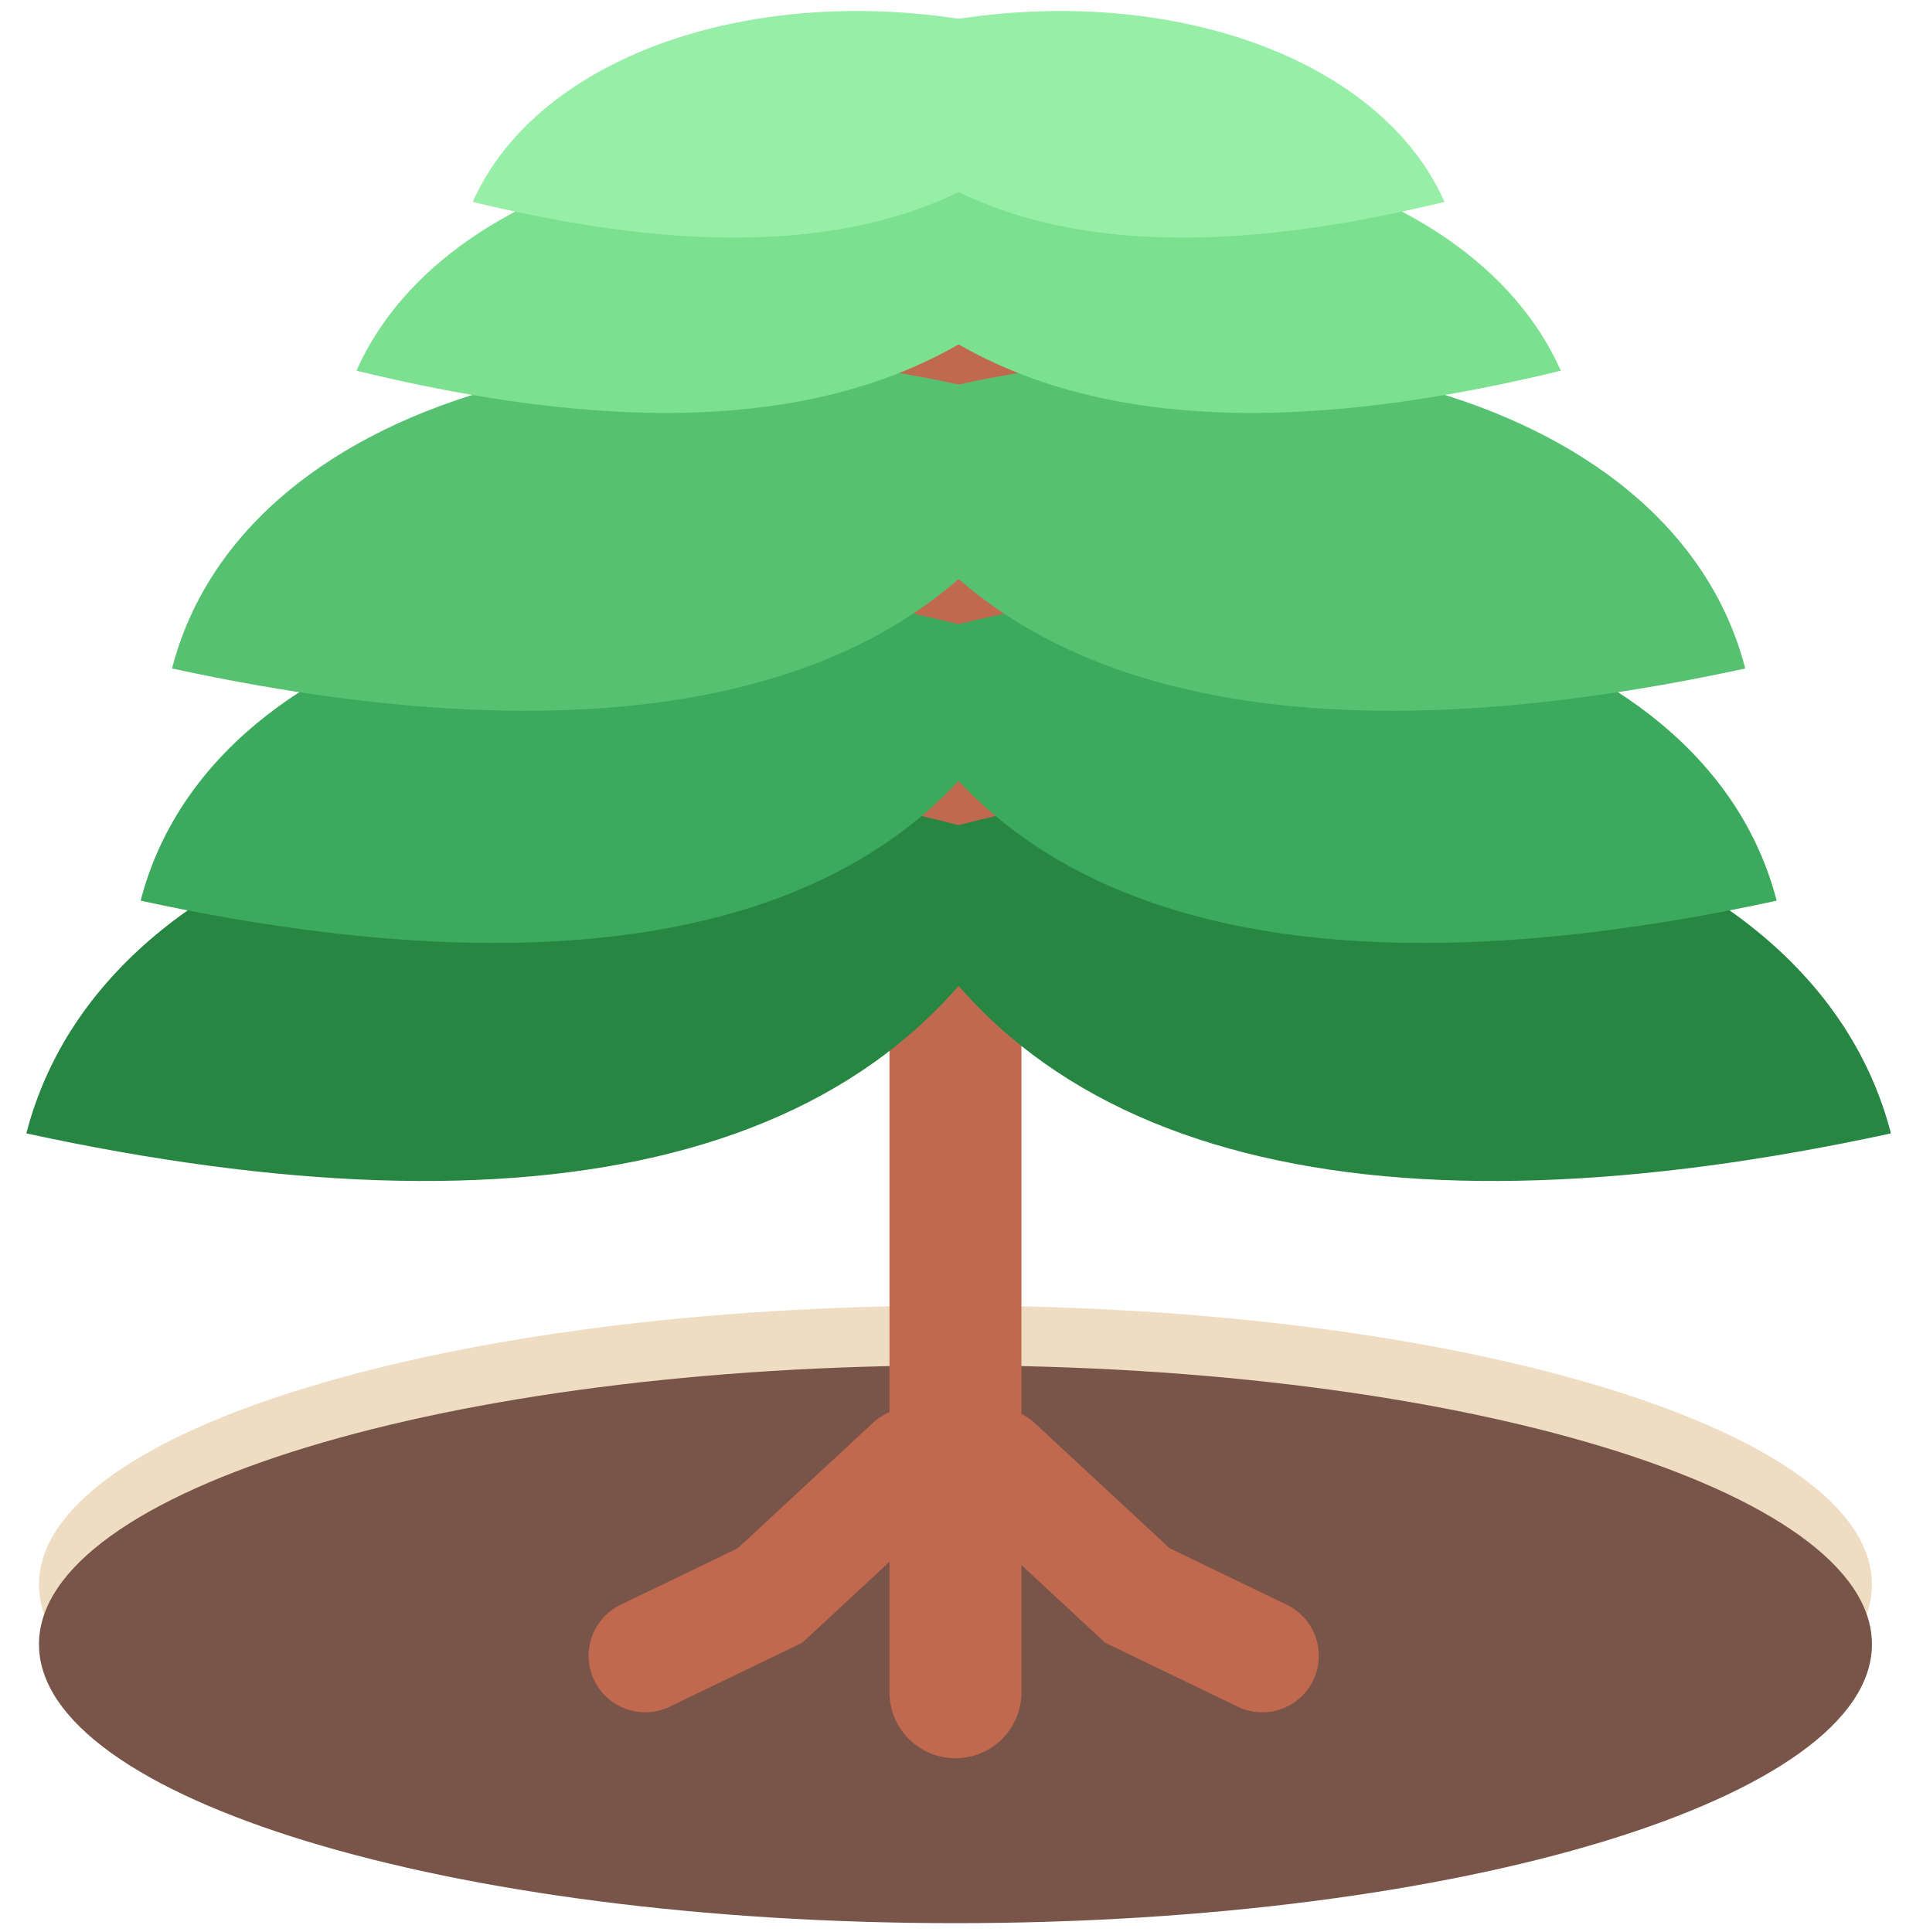
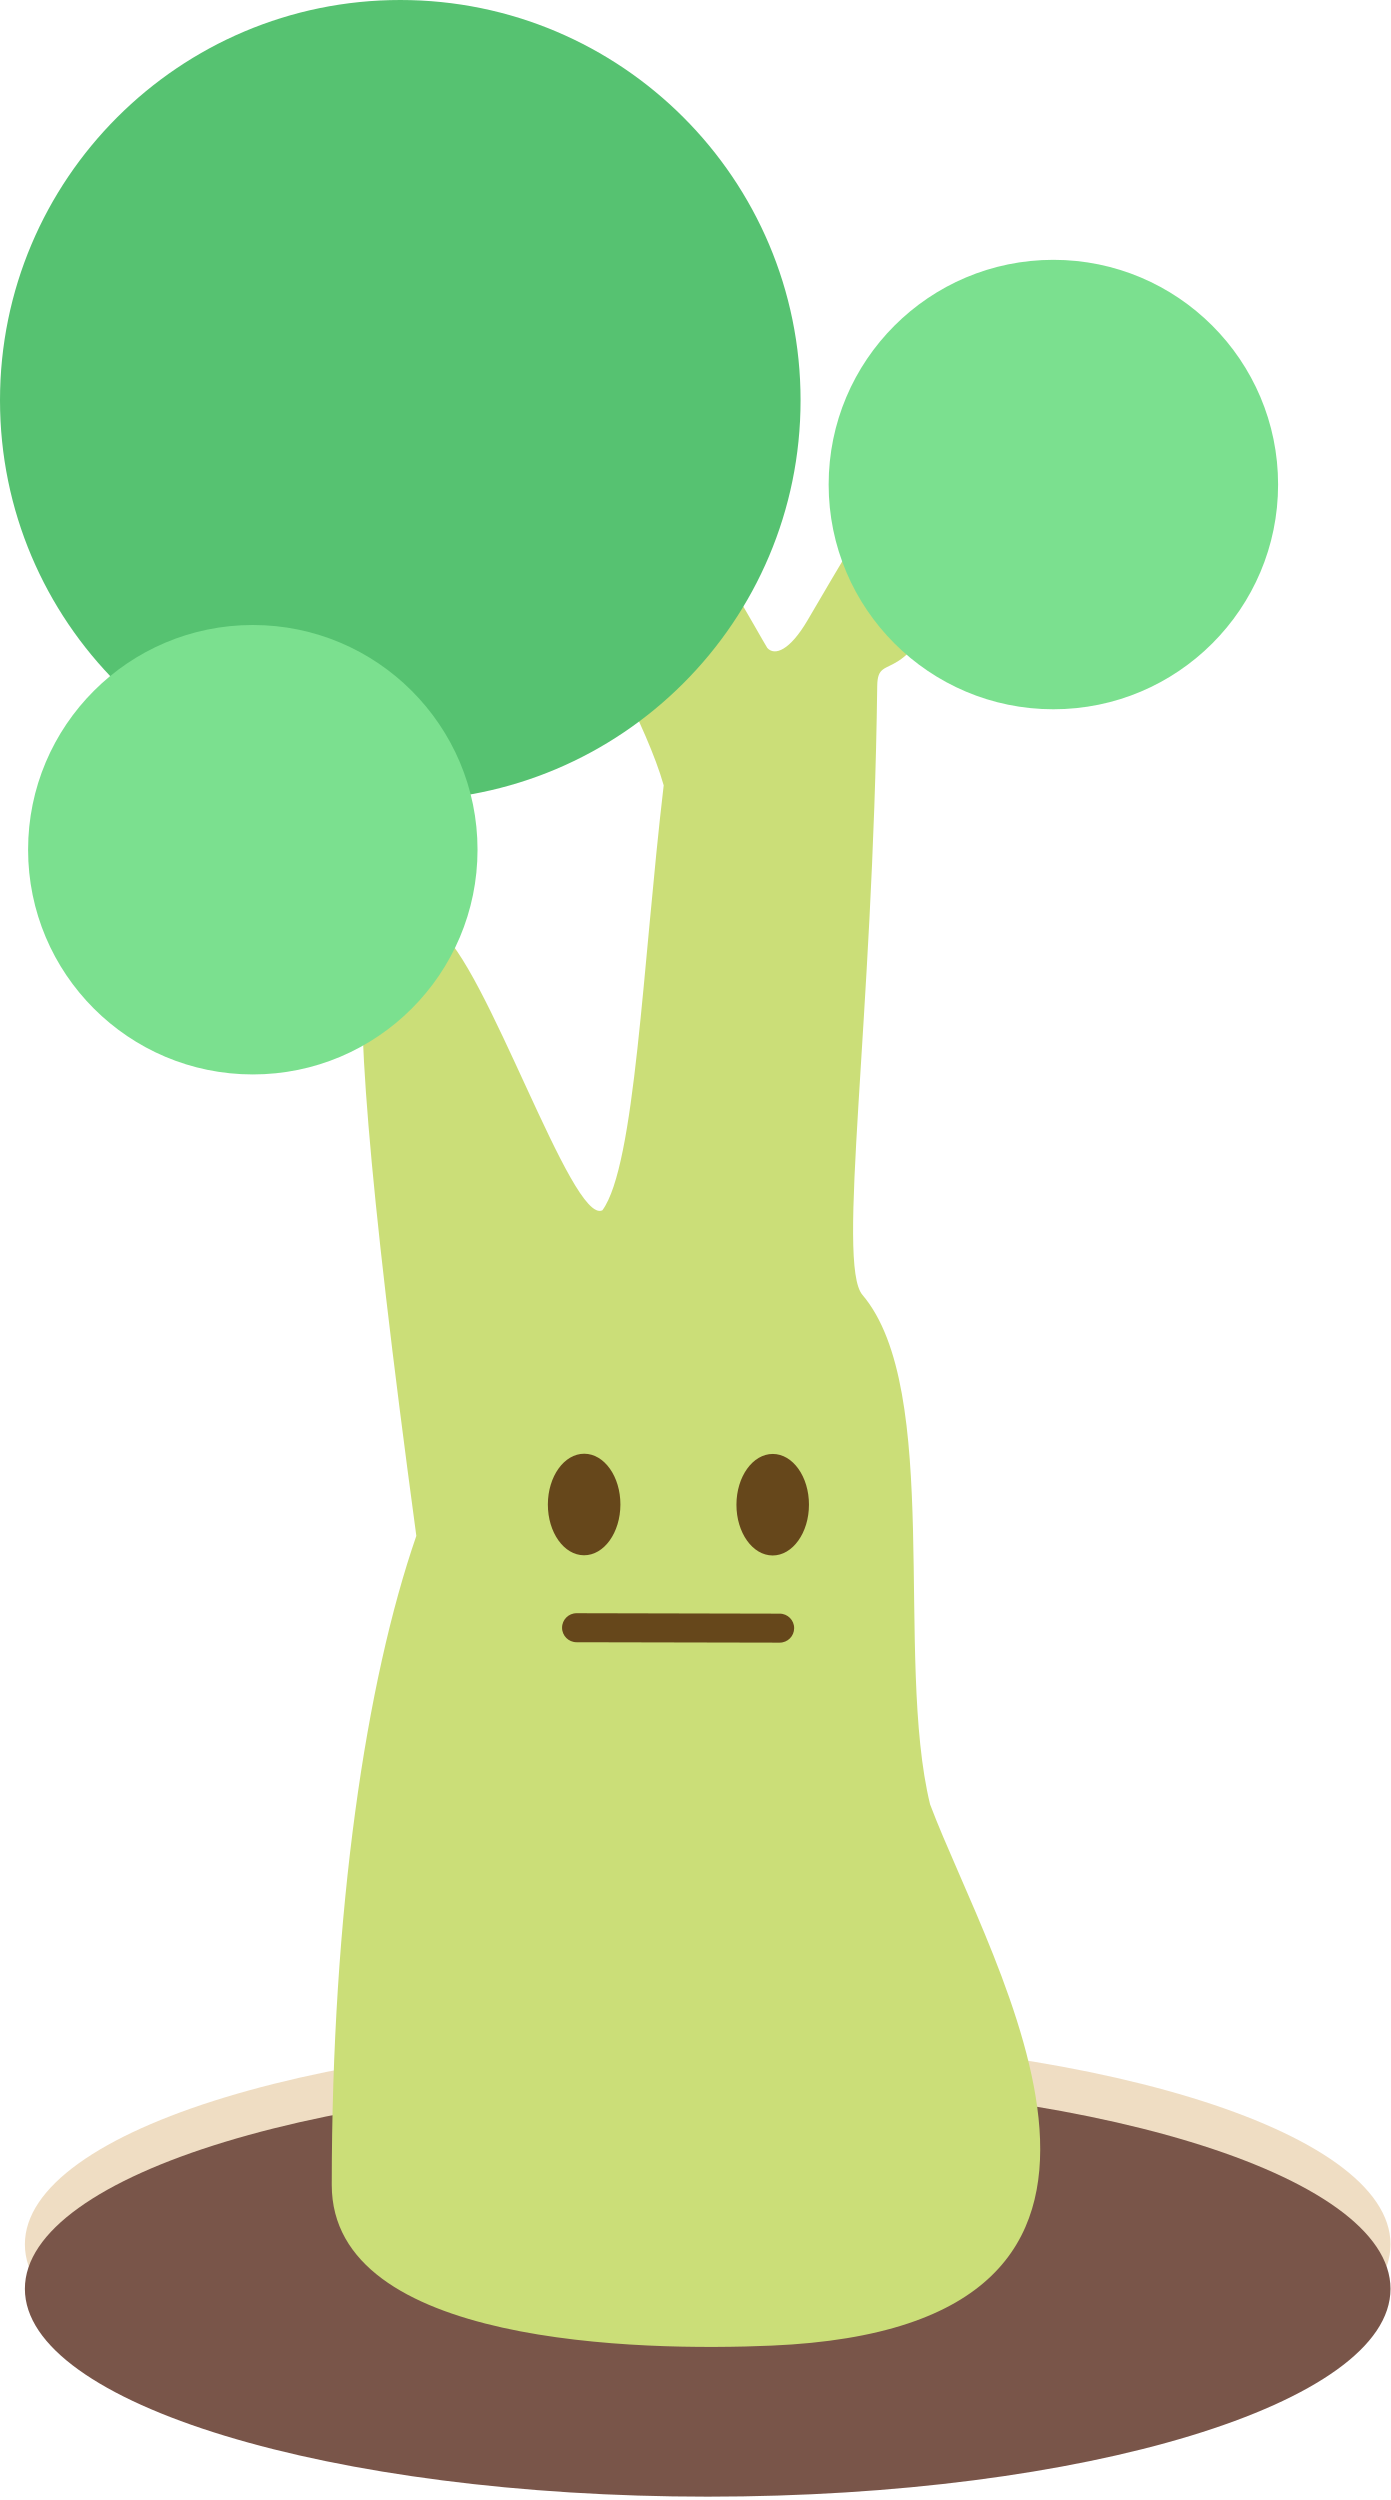
- <svg xmlns="http://www.w3.org/2000/svg" width="204" height="205" viewBox="0 0 204 205" fill="none">
-   <path d="M101.367 197.722C155.067 197.722 198.6 184.473 198.6 168.13C198.6 151.786 155.067 138.537 101.367 138.537C47.668 138.537 4.135 151.786 4.135 168.13C4.135 184.473 47.668 197.722 101.367 197.722Z" fill="#EFDDC3" />
-   <path d="M101.367 204.062C155.067 204.062 198.6 190.813 198.6 174.469C198.6 158.126 155.067 144.877 101.367 144.877C47.668 144.877 4.135 158.126 4.135 174.469C4.135 190.813 47.668 204.062 101.367 204.062Z" fill="#795549" />
-   <path d="M101.367 179.563V37.398" stroke="#C1694F" stroke-width="14" stroke-linecap="round" />
-   <path d="M68.445 175.686L81.692 169.295L96.696 155.374" stroke="#C1694F" stroke-width="12" stroke-linecap="round" />
-   <path d="M133.917 175.686L120.67 169.295L105.667 155.374" stroke="#C1694F" stroke-width="12" stroke-linecap="round" />
-   <path d="M92.797 90.214C140.763 74.063 191.968 86.803 200.614 120.262C147.24 131.844 107.214 124.187 92.797 90.214Z" fill="#288643" />
-   <path d="M92.705 68.875C135.318 54.527 180.808 65.845 188.49 95.569C141.072 105.859 105.513 99.057 92.705 68.875Z" fill="#3BAA5C" />
-   <path d="M89.375 44.237C131.988 29.889 177.478 41.207 185.159 70.932C137.742 81.221 102.183 74.419 89.375 44.237Z" fill="#56C271" />
-   <path d="M85.705 21.531C118.502 8.422 155.763 17.21 165.592 39.332C127.58 48.605 100.9 43.876 85.705 21.531Z" fill="#7BE08F" />
-   <path d="M110.611 90.214C62.645 74.063 11.44 86.803 2.794 120.262C56.168 131.844 96.195 124.187 110.611 90.214Z" fill="#288643" />
-   <path d="M110.703 68.875C68.09 54.527 22.6 65.845 14.919 95.569C62.336 105.859 97.895 99.057 110.703 68.875Z" fill="#3BAA5C" />
-   <path d="M114.033 44.237C71.42 29.889 25.93 41.207 18.249 70.932C65.666 81.221 101.226 74.419 114.033 44.237Z" fill="#56C271" />
-   <path d="M117.703 21.531C84.906 8.422 47.645 17.21 37.816 39.332C75.829 48.605 102.508 43.876 117.703 21.531Z" fill="#7BE08F" />
-   <path d="M117.744 6.36C89.996 -4.731 58.471 2.705 50.154 21.421C82.315 29.267 104.888 25.265 117.744 6.36Z" fill="#96EEA7" />
-   <path d="M85.664 6.36C113.413 -4.731 144.938 2.705 153.254 21.421C121.093 29.267 98.52 25.265 85.664 6.36Z" fill="#96EEA7" />
+ <svg xmlns="http://www.w3.org/2000/svg" width="198" height="356" viewBox="0 0 198 356" fill="none">
+   <path d="M100.776 349.185C154.476 349.185 198.008 335.936 198.008 319.592C198.008 303.249 154.476 290 100.776 290C47.076 290 3.544 303.249 3.544 319.592C3.544 335.936 47.076 349.185 100.776 349.185Z" fill="#EFDDC3" />
+   <path d="M100.776 355.525C154.476 355.525 198.008 342.276 198.008 325.932C198.008 309.589 154.476 296.34 100.776 296.34C47.076 296.34 3.544 309.589 3.544 325.932C3.544 342.276 47.076 355.525 100.776 355.525Z" fill="#795549" />
+   <path d="M47.242 311.136C47.242 334.017 91.207 334.82 109.864 334.017C172.787 331.307 141.175 280.127 132.444 256.945C127.374 236.123 134.242 197.861 122.81 184.39C119.08 179.995 124.315 145.553 124.917 97.684C124.986 92.19 129.132 99.49 136.659 79.921C137.981 72.708 139.368 71.792 132.444 65.47C129.696 62.961 124.748 71.712 114.982 88.351C112.483 92.609 110.324 93.455 109.262 92.265C106.776 88.24 83.792 45.299 74.037 54.33C65.909 61.857 89.765 95.03 94.51 111.833C91.499 137.423 90.464 165.96 85.779 172.348C81.4 174.477 69.221 137.122 62.296 132.305C52.963 127.187 45.135 113.939 59.285 218.709C52.131 239.399 47.242 272.033 47.242 311.136Z" fill="#CBDE78" />
+   <path d="M87.025 59.254C71.107 37.238 46.661 30.834 34.75 47.607C54.051 68.462 72.589 74.781 87.025 59.254Z" fill="#7BE08F" />
+   <path d="M128.923 67.926C137.842 54.243 152.348 49.55 160.003 59.111C149.017 72.225 138.06 76.654 128.923 67.926Z" fill="#56C271" />
+   <path d="M86.532 60.684C59.989 45.05 30.351 47.056 23.985 66.919C53.799 80.332 76.867 80.199 86.532 60.684Z" fill="#56C271" />
+   <path d="M61.116 136.648C52.712 116.416 34.657 108.721 22.122 121.94C33.41 141.49 46.826 148.573 61.116 136.648Z" fill="#56C271" />
+   <circle cx="57" cy="57" r="57" fill="#56C271" />
+   <circle cx="36" cy="121" r="32" fill="#7BE08F" />
+   <circle cx="150" cy="69" r="32" fill="#7BE08F" />
+   <path d="M88.346 214.253C88.355 210.26 86.049 207.018 83.197 207.011C80.344 207.005 78.025 210.237 78.016 214.23C78.007 218.223 80.312 221.465 83.165 221.471C86.017 221.478 88.337 218.246 88.346 214.253Z" fill="#66471B" />
+   <path d="M115.197 214.281C115.205 210.289 112.9 207.047 110.048 207.042C107.196 207.036 104.877 210.268 104.869 214.261C104.861 218.253 107.167 221.494 110.019 221.5C112.871 221.506 115.189 218.274 115.197 214.281Z" fill="#66471B" />
+   <path d="M111.018 233.913L82.1 233.854C80.96 233.852 80.036 232.927 80.037 231.783C80.04 230.642 80.968 229.719 82.108 229.721L111.026 229.784C112.17 229.785 113.091 230.711 113.087 231.852C113.086 232.995 112.162 233.915 111.018 233.913Z" fill="#66471B" />
</svg>
